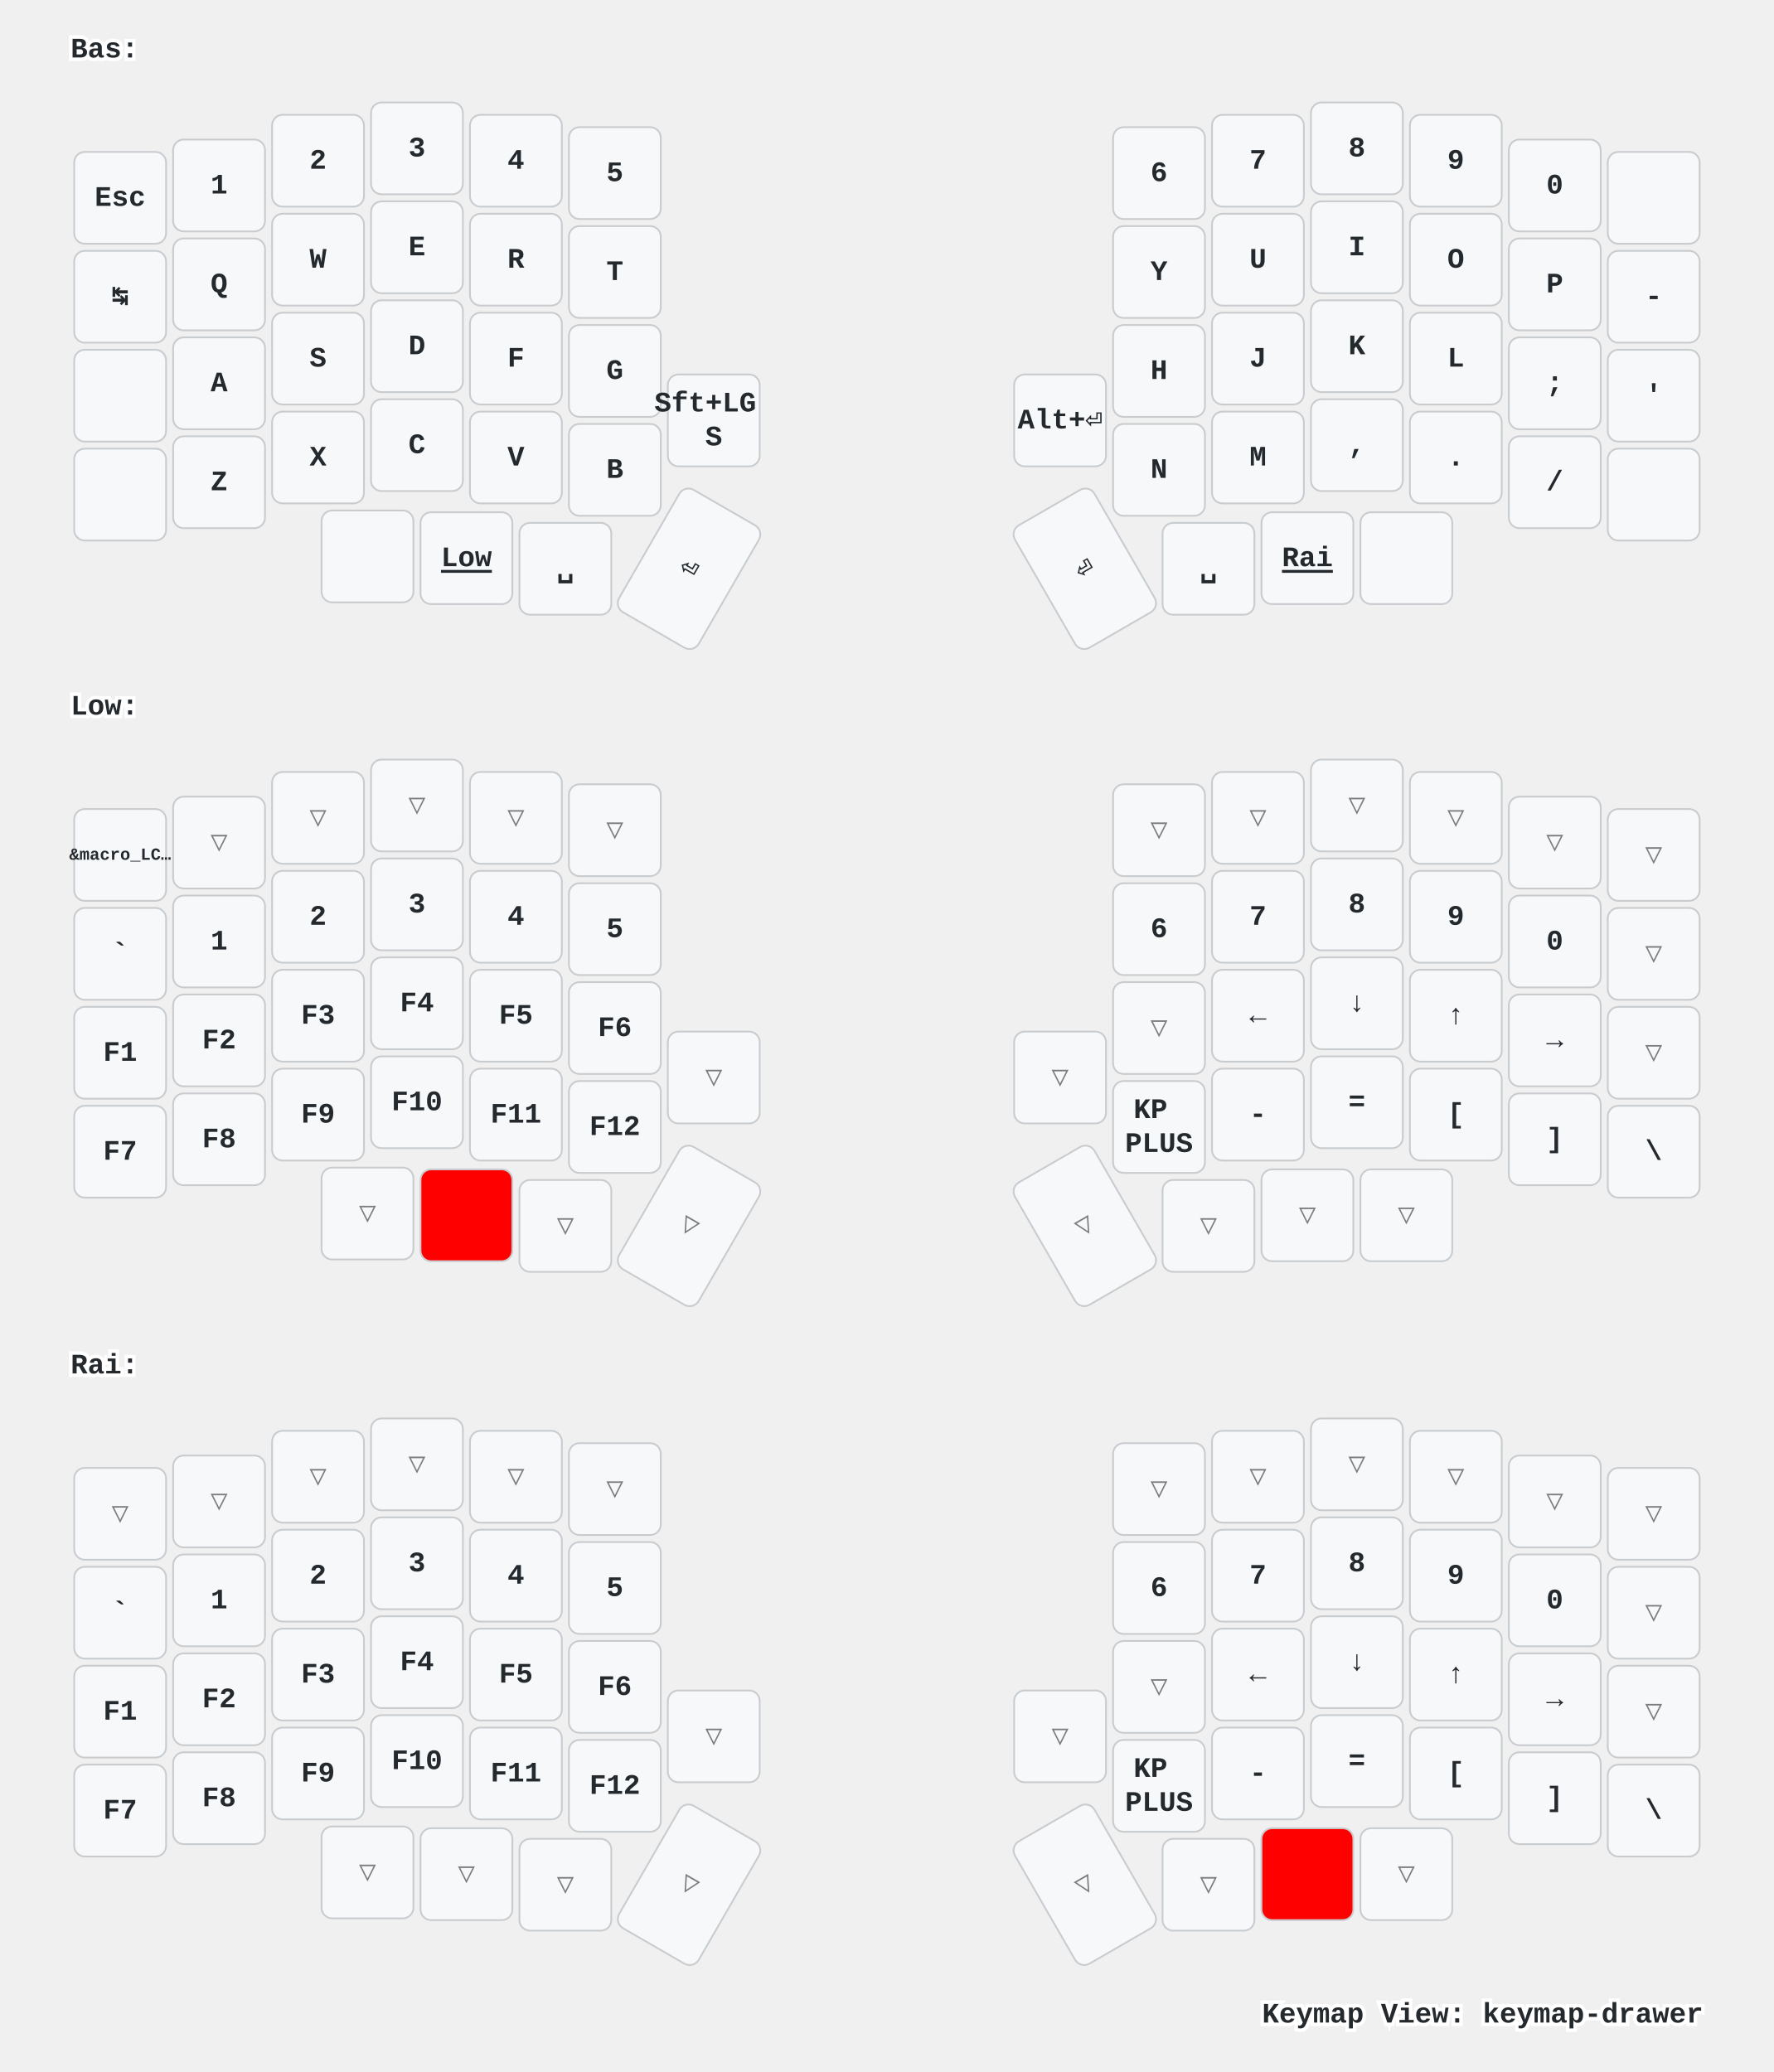
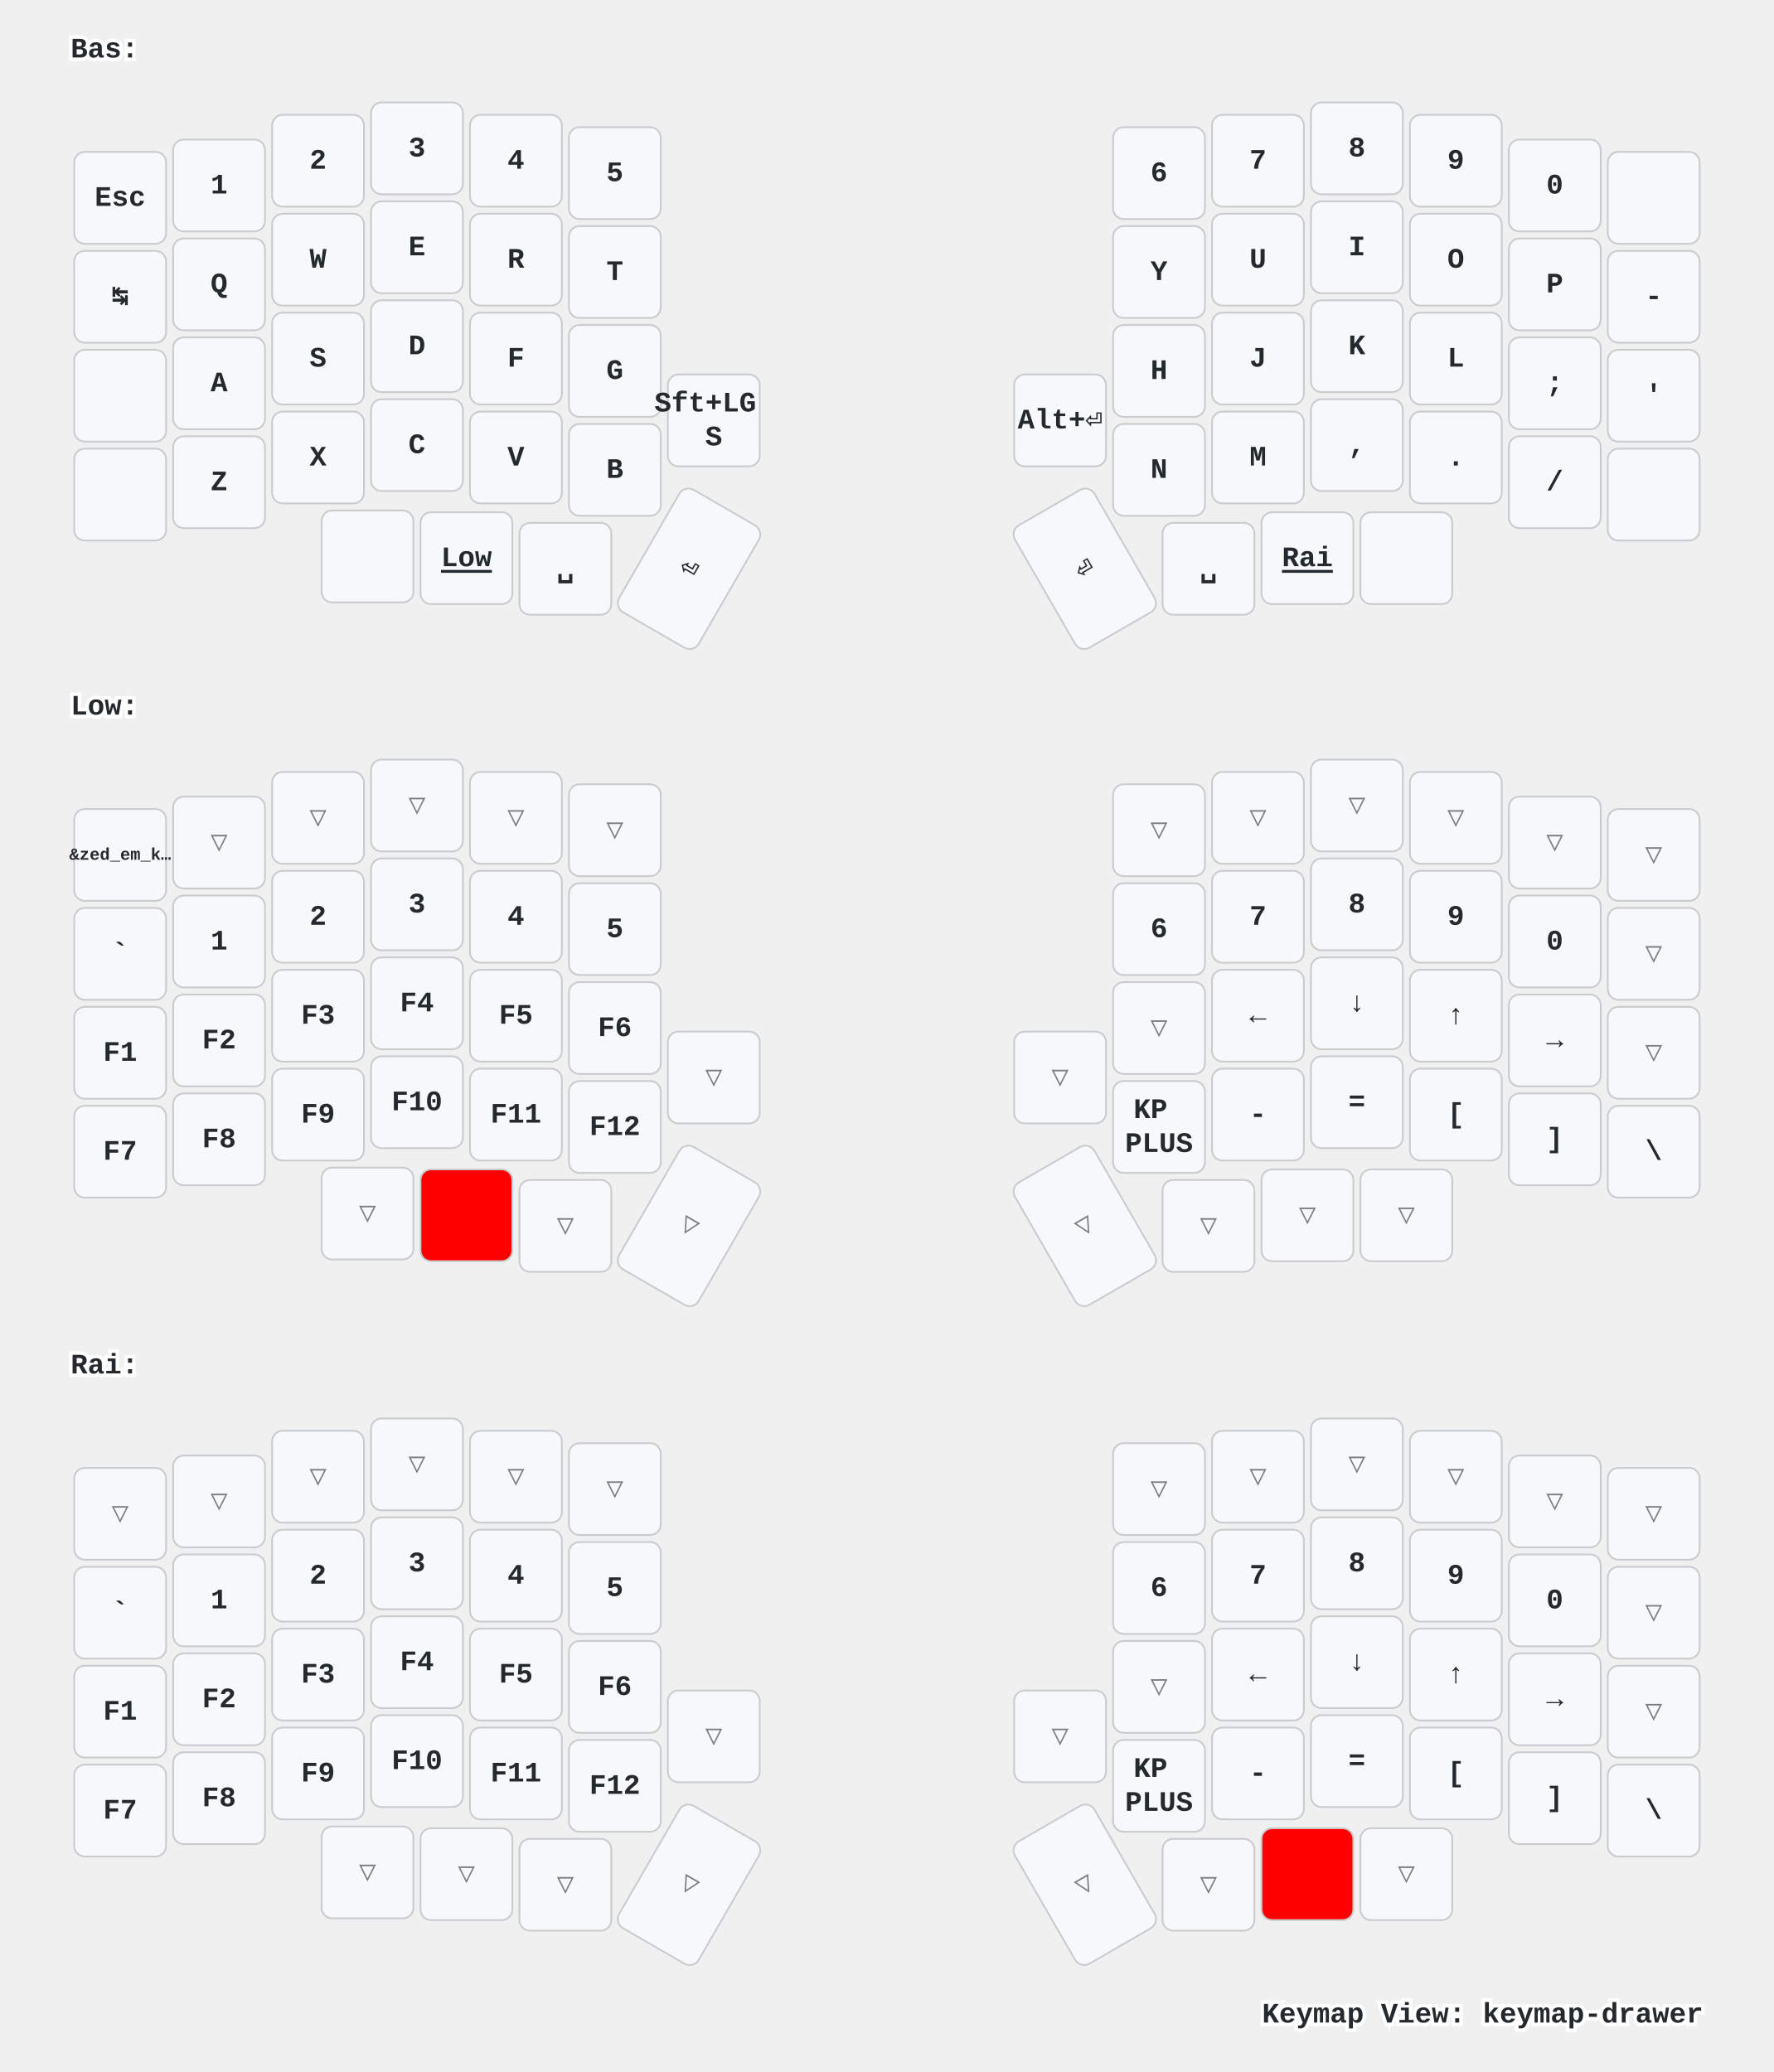
<svg xmlns="http://www.w3.org/2000/svg" xmlns:xlink="http://www.w3.org/1999/xlink" width="1004" height="1173" viewBox="0 0 1004 1173" class="keymap">
  <defs>/* start glyphs */
<svg id="mdi:apple-keyboard-command">
      <svg id="mdi-apple-keyboard-command" viewBox="0 0 24 24">
        <path d="M6,2A4,4 0 0,1 10,6V8H14V6A4,4 0 0,1 18,2A4,4 0 0,1 22,6A4,4 0 0,1 18,10H16V14H18A4,4 0 0,1 22,18A4,4 0 0,1 18,22A4,4 0 0,1 14,18V16H10V18A4,4 0 0,1 6,22A4,4 0 0,1 2,18A4,4 0 0,1 6,14H8V10H6A4,4 0 0,1 2,6A4,4 0 0,1 6,2M16,18A2,2 0 0,0 18,20A2,2 0 0,0 20,18A2,2 0 0,0 18,16H16V18M14,10H10V14H14V10M6,16A2,2 0 0,0 4,18A2,2 0 0,0 6,20A2,2 0 0,0 8,18V16H6M8,6A2,2 0 0,0 6,4A2,2 0 0,0 4,6A2,2 0 0,0 6,8H8V6M18,8A2,2 0 0,0 20,6A2,2 0 0,0 18,4A2,2 0 0,0 16,6V8H18Z" />
      </svg>
    </svg>
    <svg id="mdi:apple-keyboard-control">
      <svg id="mdi-apple-keyboard-control" viewBox="0 0 24 24">
        <path d="M19.78,11.78L18.36,13.19L12,6.83L5.64,13.19L4.22,11.78L12,4L19.78,11.78Z" />
      </svg>
    </svg>
    <svg id="mdi:apple-keyboard-option">
      <svg id="mdi-apple-keyboard-option" viewBox="0 0 24 24">
        <path d="M3,4H9.11L16.15,18H21V20H14.88L7.84,6H3V4M14,4H21V6H14V4Z" />
      </svg>
    </svg>
    <svg id="mdi:apple-keyboard-shift">
      <svg id="mdi-apple-keyboard-shift" viewBox="0 0 24 24">
        <path d="M15,18V12H17.17L12,6.83L6.83,12H9V18H15M12,4L22,14H17V20H7V14H2L12,4Z" />
      </svg>
    </svg>
    <svg id="mdi:backspace-outline">
      <svg id="mdi-backspace-outline" viewBox="0 0 24 24">
        <path d="M19,15.59L17.59,17L14,13.41L10.41,17L9,15.59L12.59,12L9,8.41L10.41,7L14,10.59L17.59,7L19,8.41L15.41,12L19,15.59M22,3A2,2 0 0,1 24,5V19A2,2 0 0,1 22,21H7C6.31,21 5.77,20.64 5.41,20.11L0,12L5.41,3.88C5.77,3.35 6.31,3 7,3H22M22,5H7L2.28,12L7,19H22V5Z" />
      </svg>
    </svg>
  </defs>/* end glyphs */
<style>/* inherit to force styles through use tags */
svg path {
    fill: inherit;
}

/* font and background color specifications */
svg.keymap {
    font-family: SFMono-Regular,Consolas,Liberation Mono,Menlo,monospace;
    font-size: 14px;
    font-kerning: normal;
    text-rendering: optimizeLegibility;
    fill: #24292e;
}

/* default key styling */
rect.key {
    fill: #f6f8fa;
}

rect.key, rect.combo {
    stroke: #c9cccf;
    stroke-width: 1;
}

/* default key side styling, only used is draw_key_sides is set */
rect.side {
    filter: brightness(90%);
}

/* color accent for combo boxes */
rect.combo, rect.combo-separate {
    fill: #cdf;
}

/* color accent for held keys */
rect.held, rect.combo.held {
    fill: #fdd;
}

/* color accent for ghost (optional) keys */
rect.ghost, rect.combo.ghost {
    stroke-dasharray: 4, 4;
    stroke-width: 2;
}

text {
    text-anchor: middle;
    dominant-baseline: middle;
}

/* styling for layer labels */
text.label {
    font-weight: bold;
    text-anchor: start;
    stroke: white;
    stroke-width: 4;
    paint-order: stroke;
}

/* styling for optional footer */
text.footer {
    text-anchor: end;
    dominant-baseline: auto;
    stroke: white;
    stroke-width: 4;
    paint-order: stroke;
}

/* styling for combo tap, and key non-tap label text */
text.combo, text.hold, text.shifted, text.left, text.right {
    font-size: 11px;
}

text.hold {
    text-anchor: middle;
    dominant-baseline: auto;
}

text.shifted {
    text-anchor: middle;
    dominant-baseline: hanging;
}

text.left {
    text-anchor: start;
}

text.right {
    text-anchor: end;
}

text.layer-activator {
    text-decoration: underline;
}

/* styling for hold/shifted label text in combo box */
text.combo.hold, text.combo.shifted, text.combo.left, text.combo.right {
    font-size: 8px;
}

/* lighter symbol for transparent keys */
text.trans {
    fill: #7b7e81;
}

/* styling for combo dendrons */
path.combo {
    stroke-width: 1;
    stroke: gray;
    fill: none;
}

/* Start Tabler Icons Cleanup */
/* cannot use height/width with glyphs */
.icon-tabler &gt; path {
    fill: inherit;
    stroke: inherit;
    stroke-width: 2;
}
/* hide tabler's default box */
.icon-tabler &gt; path[stroke="none"][fill="none"] {
    visibility: hidden;
}
/* End Tabler Icons Cleanup */

/* For default sytles, see https://github.com/caksoylar/keymap-drawer/blob/main/keymap_drawer/config.py#L85 */

svg.keymap {
  font-family: Ubuntu Mono, Inconsolata, Consolas, Liberation Mono, Menlo, monospace;
  font-size: 16px;
  font-weight: bold;
  text-rendering: optimizeLegibility;
}

/* Color accent for held keys
red = #f00
green = #0f0
blue = #00f
yellow = #ff0
cyan = #0ff
magenta = #f0f
white = #fff
black = #000
grey = #888
light grey = #ccc
#ffc
*/
rect.held, rect.combo.held {
    fill: #f00;
}

/* Technique borrowed and extended from https://github.com/englmaxi/zmk-config/blob/master/keymap-drawer/config.yaml */
.sym_sub_text.tap {
  translate: -5px 2px;
  font-size: 20px;
}
.sym_sub_text.shifted {
  translate: 10px 13px;
  font-size: 10px;
  opacity: 1.0;
}
.combo.sym_sub_text.tap {
  translate: -1px 1px;
}
.combo.sym_sub_text.shifted {
  translate: 7px 5px;
  font-size: 10px;
  opacity: 1.0;
}

/* Toggle */
.toggle.shifted {
  translate: -10px 12px;
}

.toggle.hold {
  translate: 13px -23px;
}

/* Variant for tap-dances */
.tap_dance.tap {
  translate: -7px 0px;
  font-size: 12px;
}
.tap_dance.shifted {
  translate: 7px 17px;
  font-size: 12px;
  opacity: 1.0;
}

/* Variant for symbol next to symbol */
.sym_by_sym.tap {
  translate: -6px 0px;
}
.sym_by_sym.shifted {
  translate: 10px 12px;
  opacity: 1.0;
}

.combo.sym_by_sym.tap {
  translate: -35px 0px;
}
.combo.sym_by_sym.shifted {
  translate: 35px 20px;
  opacity: 1.0;
}

.combo.sym_by_sym.hold {
  visibility: hidden;
}

/* hide hold box for combo sym_by_sym */
.combo.sym_by_sym.hold &gt; path[stroke="none"][fill="none"] {
  visibility: hidden;
}
</style>
  <g transform="translate(40, 0)" class="layer-Bas">
    <text x="0" y="28" class="label" id="Bas">Bas:</text>
    <g transform="translate(0, 56)">
      <g transform="translate(28, 56)" class="key keypos-0">
        <rect rx="6" ry="6" x="-26" y="-26" width="52" height="52" class="key" />
        <text x="0" y="0" class="key tap">Esc</text>
      </g>
      <g transform="translate(84, 49)" class="key keypos-1">
        <rect rx="6" ry="6" x="-26" y="-26" width="52" height="52" class="key" />
        <text x="0" y="0" class="key tap">1</text>
      </g>
      <g transform="translate(140, 35)" class="key keypos-2">
        <rect rx="6" ry="6" x="-26" y="-26" width="52" height="52" class="key" />
        <text x="0" y="0" class="key tap">2</text>
      </g>
      <g transform="translate(196, 28)" class="key keypos-3">
        <rect rx="6" ry="6" x="-26" y="-26" width="52" height="52" class="key" />
        <text x="0" y="0" class="key tap">3</text>
      </g>
      <g transform="translate(252, 35)" class="key keypos-4">
        <rect rx="6" ry="6" x="-26" y="-26" width="52" height="52" class="key" />
        <text x="0" y="0" class="key tap">4</text>
      </g>
      <g transform="translate(308, 42)" class="key keypos-5">
        <rect rx="6" ry="6" x="-26" y="-26" width="52" height="52" class="key" />
        <text x="0" y="0" class="key tap">5</text>
      </g>
      <g transform="translate(616, 42)" class="key keypos-6">
        <rect rx="6" ry="6" x="-26" y="-26" width="52" height="52" class="key" />
        <text x="0" y="0" class="key tap">6</text>
      </g>
      <g transform="translate(672, 35)" class="key keypos-7">
        <rect rx="6" ry="6" x="-26" y="-26" width="52" height="52" class="key" />
        <text x="0" y="0" class="key tap">7</text>
      </g>
      <g transform="translate(728, 28)" class="key keypos-8">
        <rect rx="6" ry="6" x="-26" y="-26" width="52" height="52" class="key" />
        <text x="0" y="0" class="key tap">8</text>
      </g>
      <g transform="translate(784, 35)" class="key keypos-9">
        <rect rx="6" ry="6" x="-26" y="-26" width="52" height="52" class="key" />
        <text x="0" y="0" class="key tap">9</text>
      </g>
      <g transform="translate(840, 49)" class="key keypos-10">
        <rect rx="6" ry="6" x="-26" y="-26" width="52" height="52" class="key" />
        <text x="0" y="0" class="key tap">0</text>
      </g>
      <g transform="translate(896, 56)" class="key keypos-11">
        <rect rx="6" ry="6" x="-26" y="-26" width="52" height="52" class="key" />
        <use href="#mdi:backspace-outline" xlink:href="#mdi:backspace-outline" x="-9" y="-9" height="18" width="18.0" class="key tap glyph mdi:backspace-outline" />
      </g>
      <g transform="translate(28, 112)" class="key keypos-12">
        <rect rx="6" ry="6" x="-26" y="-26" width="52" height="52" class="key" />
        <text x="0" y="0" class="key tap">↹</text>
      </g>
      <g transform="translate(84, 105)" class="key keypos-13">
        <rect rx="6" ry="6" x="-26" y="-26" width="52" height="52" class="key" />
        <text x="0" y="0" class="key tap">Q</text>
      </g>
      <g transform="translate(140, 91)" class="key keypos-14">
        <rect rx="6" ry="6" x="-26" y="-26" width="52" height="52" class="key" />
        <text x="0" y="0" class="key tap">W</text>
      </g>
      <g transform="translate(196, 84)" class="key keypos-15">
        <rect rx="6" ry="6" x="-26" y="-26" width="52" height="52" class="key" />
        <text x="0" y="0" class="key tap">E</text>
      </g>
      <g transform="translate(252, 91)" class="key keypos-16">
        <rect rx="6" ry="6" x="-26" y="-26" width="52" height="52" class="key" />
        <text x="0" y="0" class="key tap">R</text>
      </g>
      <g transform="translate(308, 98)" class="key keypos-17">
        <rect rx="6" ry="6" x="-26" y="-26" width="52" height="52" class="key" />
        <text x="0" y="0" class="key tap">T</text>
      </g>
      <g transform="translate(616, 98)" class="key keypos-18">
        <rect rx="6" ry="6" x="-26" y="-26" width="52" height="52" class="key" />
        <text x="0" y="0" class="key tap">Y</text>
      </g>
      <g transform="translate(672, 91)" class="key keypos-19">
        <rect rx="6" ry="6" x="-26" y="-26" width="52" height="52" class="key" />
        <text x="0" y="0" class="key tap">U</text>
      </g>
      <g transform="translate(728, 84)" class="key keypos-20">
        <rect rx="6" ry="6" x="-26" y="-26" width="52" height="52" class="key" />
        <text x="0" y="0" class="key tap">I</text>
      </g>
      <g transform="translate(784, 91)" class="key keypos-21">
        <rect rx="6" ry="6" x="-26" y="-26" width="52" height="52" class="key" />
        <text x="0" y="0" class="key tap">O</text>
      </g>
      <g transform="translate(840, 105)" class="key keypos-22">
        <rect rx="6" ry="6" x="-26" y="-26" width="52" height="52" class="key" />
        <text x="0" y="0" class="key tap">P</text>
      </g>
      <g transform="translate(896, 112)" class="key keypos-23">
        <rect rx="6" ry="6" x="-26" y="-26" width="52" height="52" class="key" />
        <text x="0" y="0" class="key tap">-</text>
      </g>
      <g transform="translate(28, 168)" class="key keypos-24">
        <rect rx="6" ry="6" x="-26" y="-26" width="52" height="52" class="key" />
        <use href="#mdi:apple-keyboard-shift" xlink:href="#mdi:apple-keyboard-shift" x="-9" y="-9" height="18" width="18.0" class="key tap glyph mdi:apple-keyboard-shift" />
      </g>
      <g transform="translate(84, 161)" class="key keypos-25">
        <rect rx="6" ry="6" x="-26" y="-26" width="52" height="52" class="key" />
        <text x="0" y="0" class="key tap">A</text>
      </g>
      <g transform="translate(140, 147)" class="key keypos-26">
        <rect rx="6" ry="6" x="-26" y="-26" width="52" height="52" class="key" />
        <text x="0" y="0" class="key tap">S</text>
      </g>
      <g transform="translate(196, 140)" class="key keypos-27">
        <rect rx="6" ry="6" x="-26" y="-26" width="52" height="52" class="key" />
        <text x="0" y="0" class="key tap">D</text>
      </g>
      <g transform="translate(252, 147)" class="key keypos-28">
        <rect rx="6" ry="6" x="-26" y="-26" width="52" height="52" class="key" />
        <text x="0" y="0" class="key tap">F</text>
      </g>
      <g transform="translate(308, 154)" class="key keypos-29">
        <rect rx="6" ry="6" x="-26" y="-26" width="52" height="52" class="key" />
        <text x="0" y="0" class="key tap">G</text>
      </g>
      <g transform="translate(616, 154)" class="key keypos-30">
        <rect rx="6" ry="6" x="-26" y="-26" width="52" height="52" class="key" />
        <text x="0" y="0" class="key tap">H</text>
      </g>
      <g transform="translate(672, 147)" class="key keypos-31">
        <rect rx="6" ry="6" x="-26" y="-26" width="52" height="52" class="key" />
        <text x="0" y="0" class="key tap">J</text>
      </g>
      <g transform="translate(728, 140)" class="key keypos-32">
        <rect rx="6" ry="6" x="-26" y="-26" width="52" height="52" class="key" />
        <text x="0" y="0" class="key tap">K</text>
      </g>
      <g transform="translate(784, 147)" class="key keypos-33">
        <rect rx="6" ry="6" x="-26" y="-26" width="52" height="52" class="key" />
        <text x="0" y="0" class="key tap">L</text>
      </g>
      <g transform="translate(840, 161)" class="key keypos-34">
        <rect rx="6" ry="6" x="-26" y="-26" width="52" height="52" class="key" />
        <text x="0" y="0" class="key tap">;</text>
      </g>
      <g transform="translate(896, 168)" class="key keypos-35">
        <rect rx="6" ry="6" x="-26" y="-26" width="52" height="52" class="key" />
        <text x="0" y="0" class="key tap">'</text>
      </g>
      <g transform="translate(28, 224)" class="key keypos-36">
        <rect rx="6" ry="6" x="-26" y="-26" width="52" height="52" class="key" />
        <use href="#mdi:apple-keyboard-control" xlink:href="#mdi:apple-keyboard-control" x="-9" y="-9" height="18" width="18.0" class="key tap glyph mdi:apple-keyboard-control" />
      </g>
      <g transform="translate(84, 217)" class="key keypos-37">
        <rect rx="6" ry="6" x="-26" y="-26" width="52" height="52" class="key" />
        <text x="0" y="0" class="key tap">Z</text>
      </g>
      <g transform="translate(140, 203)" class="key keypos-38">
        <rect rx="6" ry="6" x="-26" y="-26" width="52" height="52" class="key" />
        <text x="0" y="0" class="key tap">X</text>
      </g>
      <g transform="translate(196, 196)" class="key keypos-39">
        <rect rx="6" ry="6" x="-26" y="-26" width="52" height="52" class="key" />
        <text x="0" y="0" class="key tap">C</text>
      </g>
      <g transform="translate(252, 203)" class="key keypos-40">
        <rect rx="6" ry="6" x="-26" y="-26" width="52" height="52" class="key" />
        <text x="0" y="0" class="key tap">V</text>
      </g>
      <g transform="translate(308, 210)" class="key keypos-41">
        <rect rx="6" ry="6" x="-26" y="-26" width="52" height="52" class="key" />
        <text x="0" y="0" class="key tap">B</text>
      </g>
      <g transform="translate(364, 182)" class="key keypos-42">
        <rect rx="6" ry="6" x="-26" y="-26" width="52" height="52" class="key" />
        <text x="0" y="0" class="key tap">
          <tspan x="0" dy="-0.6em">Sft+LG</tspan>
          <tspan x="0" dy="1.2em">S</tspan>
        </text>
      </g>
      <g transform="translate(560, 182)" class="key keypos-43">
        <rect rx="6" ry="6" x="-26" y="-26" width="52" height="52" class="key" />
        <text x="0" y="0" class="key tap">Alt+⏎</text>
      </g>
      <g transform="translate(616, 210)" class="key keypos-44">
        <rect rx="6" ry="6" x="-26" y="-26" width="52" height="52" class="key" />
        <text x="0" y="0" class="key tap">N</text>
      </g>
      <g transform="translate(672, 203)" class="key keypos-45">
        <rect rx="6" ry="6" x="-26" y="-26" width="52" height="52" class="key" />
        <text x="0" y="0" class="key tap">M</text>
      </g>
      <g transform="translate(728, 196)" class="key keypos-46">
        <rect rx="6" ry="6" x="-26" y="-26" width="52" height="52" class="key" />
        <text x="0" y="0" class="key tap">,</text>
      </g>
      <g transform="translate(784, 203)" class="key keypos-47">
        <rect rx="6" ry="6" x="-26" y="-26" width="52" height="52" class="key" />
        <text x="0" y="0" class="key tap">.</text>
      </g>
      <g transform="translate(840, 217)" class="key keypos-48">
        <rect rx="6" ry="6" x="-26" y="-26" width="52" height="52" class="key" />
        <text x="0" y="0" class="key tap">/</text>
      </g>
      <g transform="translate(896, 224)" class="key keypos-49">
        <rect rx="6" ry="6" x="-26" y="-26" width="52" height="52" class="key" />
        <use href="#mdi:apple-keyboard-shift" xlink:href="#mdi:apple-keyboard-shift" x="-9" y="-9" height="18" width="18.0" class="key tap glyph mdi:apple-keyboard-shift" />
      </g>
      <g transform="translate(168, 259)" class="key keypos-50">
        <rect rx="6" ry="6" x="-26" y="-26" width="52" height="52" class="key" />
        <use href="#mdi:apple-keyboard-command" xlink:href="#mdi:apple-keyboard-command" x="-9" y="-9" height="18" width="18.0" class="key tap glyph mdi:apple-keyboard-command" />
      </g>
      <g transform="translate(224, 260)" class="key keypos-51">
        <rect rx="6" ry="6" x="-26" y="-26" width="52" height="52" class="key" />
        <a href="#Low">
          <text x="0" y="0" class="key tap layer-activator">Low</text>
        </a>
      </g>
      <g transform="translate(280, 266)" class="key keypos-52">
        <rect rx="6" ry="6" x="-26" y="-26" width="52" height="52" class="key" />
        <text x="0" y="0" class="key tap">␣</text>
      </g>
      <g transform="translate(350, 266) rotate(30.0)" class="key keypos-53">
        <rect rx="6" ry="6" x="-26" y="-40" width="52" height="80" class="key" />
        <text x="0" y="0" class="key tap">⏎</text>
      </g>
      <g transform="translate(574, 266) rotate(-30.0)" class="key keypos-54">
        <rect rx="6" ry="6" x="-26" y="-40" width="52" height="80" class="key" />
        <text x="0" y="0" class="key tap">⏎</text>
      </g>
      <g transform="translate(644, 266)" class="key keypos-55">
        <rect rx="6" ry="6" x="-26" y="-26" width="52" height="52" class="key" />
        <text x="0" y="0" class="key tap">␣</text>
      </g>
      <g transform="translate(700, 260)" class="key keypos-56">
        <rect rx="6" ry="6" x="-26" y="-26" width="52" height="52" class="key" />
        <a href="#Rai">
          <text x="0" y="0" class="key tap layer-activator">Rai</text>
        </a>
      </g>
      <g transform="translate(756, 260)" class="key keypos-57">
        <rect rx="6" ry="6" x="-26" y="-26" width="52" height="52" class="key" />
        <use href="#mdi:apple-keyboard-option" xlink:href="#mdi:apple-keyboard-option" x="-9" y="-9" height="18" width="18.0" class="key tap glyph mdi:apple-keyboard-option" />
      </g>
    </g>
  </g>
  <g transform="translate(40, 372)" class="layer-Low">
    <text x="0" y="28" class="label" id="Low">Low:</text>
    <g transform="translate(0, 56)">
      <g transform="translate(28, 56)" class="key keypos-0">
        <rect rx="6" ry="6" x="-26" y="-26" width="52" height="52" class="key" />
        <text x="0" y="0" class="key tap">
-           <tspan style="font-size: 60%">&amp;macro_LC…</tspan>
+           <tspan style="font-size: 60%">&amp;zed_em_k…</tspan>
        </text>
      </g>
      <g transform="translate(84, 49)" class="key trans keypos-1">
        <rect rx="6" ry="6" x="-26" y="-26" width="52" height="52" class="key trans" />
        <text x="0" y="0" class="key trans tap">▽</text>
      </g>
      <g transform="translate(140, 35)" class="key trans keypos-2">
        <rect rx="6" ry="6" x="-26" y="-26" width="52" height="52" class="key trans" />
        <text x="0" y="0" class="key trans tap">▽</text>
      </g>
      <g transform="translate(196, 28)" class="key trans keypos-3">
        <rect rx="6" ry="6" x="-26" y="-26" width="52" height="52" class="key trans" />
        <text x="0" y="0" class="key trans tap">▽</text>
      </g>
      <g transform="translate(252, 35)" class="key trans keypos-4">
        <rect rx="6" ry="6" x="-26" y="-26" width="52" height="52" class="key trans" />
        <text x="0" y="0" class="key trans tap">▽</text>
      </g>
      <g transform="translate(308, 42)" class="key trans keypos-5">
        <rect rx="6" ry="6" x="-26" y="-26" width="52" height="52" class="key trans" />
        <text x="0" y="0" class="key trans tap">▽</text>
      </g>
      <g transform="translate(616, 42)" class="key trans keypos-6">
        <rect rx="6" ry="6" x="-26" y="-26" width="52" height="52" class="key trans" />
        <text x="0" y="0" class="key trans tap">▽</text>
      </g>
      <g transform="translate(672, 35)" class="key trans keypos-7">
        <rect rx="6" ry="6" x="-26" y="-26" width="52" height="52" class="key trans" />
        <text x="0" y="0" class="key trans tap">▽</text>
      </g>
      <g transform="translate(728, 28)" class="key trans keypos-8">
        <rect rx="6" ry="6" x="-26" y="-26" width="52" height="52" class="key trans" />
        <text x="0" y="0" class="key trans tap">▽</text>
      </g>
      <g transform="translate(784, 35)" class="key trans keypos-9">
        <rect rx="6" ry="6" x="-26" y="-26" width="52" height="52" class="key trans" />
        <text x="0" y="0" class="key trans tap">▽</text>
      </g>
      <g transform="translate(840, 49)" class="key trans keypos-10">
        <rect rx="6" ry="6" x="-26" y="-26" width="52" height="52" class="key trans" />
        <text x="0" y="0" class="key trans tap">▽</text>
      </g>
      <g transform="translate(896, 56)" class="key trans keypos-11">
        <rect rx="6" ry="6" x="-26" y="-26" width="52" height="52" class="key trans" />
        <text x="0" y="0" class="key trans tap">▽</text>
      </g>
      <g transform="translate(28, 112)" class="key keypos-12">
        <rect rx="6" ry="6" x="-26" y="-26" width="52" height="52" class="key" />
        <text x="0" y="0" class="key tap">`</text>
      </g>
      <g transform="translate(84, 105)" class="key keypos-13">
        <rect rx="6" ry="6" x="-26" y="-26" width="52" height="52" class="key" />
        <text x="0" y="0" class="key tap">1</text>
      </g>
      <g transform="translate(140, 91)" class="key keypos-14">
        <rect rx="6" ry="6" x="-26" y="-26" width="52" height="52" class="key" />
        <text x="0" y="0" class="key tap">2</text>
      </g>
      <g transform="translate(196, 84)" class="key keypos-15">
        <rect rx="6" ry="6" x="-26" y="-26" width="52" height="52" class="key" />
        <text x="0" y="0" class="key tap">3</text>
      </g>
      <g transform="translate(252, 91)" class="key keypos-16">
        <rect rx="6" ry="6" x="-26" y="-26" width="52" height="52" class="key" />
        <text x="0" y="0" class="key tap">4</text>
      </g>
      <g transform="translate(308, 98)" class="key keypos-17">
        <rect rx="6" ry="6" x="-26" y="-26" width="52" height="52" class="key" />
        <text x="0" y="0" class="key tap">5</text>
      </g>
      <g transform="translate(616, 98)" class="key keypos-18">
        <rect rx="6" ry="6" x="-26" y="-26" width="52" height="52" class="key" />
        <text x="0" y="0" class="key tap">6</text>
      </g>
      <g transform="translate(672, 91)" class="key keypos-19">
        <rect rx="6" ry="6" x="-26" y="-26" width="52" height="52" class="key" />
        <text x="0" y="0" class="key tap">7</text>
      </g>
      <g transform="translate(728, 84)" class="key keypos-20">
        <rect rx="6" ry="6" x="-26" y="-26" width="52" height="52" class="key" />
        <text x="0" y="0" class="key tap">8</text>
      </g>
      <g transform="translate(784, 91)" class="key keypos-21">
        <rect rx="6" ry="6" x="-26" y="-26" width="52" height="52" class="key" />
        <text x="0" y="0" class="key tap">9</text>
      </g>
      <g transform="translate(840, 105)" class="key keypos-22">
        <rect rx="6" ry="6" x="-26" y="-26" width="52" height="52" class="key" />
        <text x="0" y="0" class="key tap">0</text>
      </g>
      <g transform="translate(896, 112)" class="key trans keypos-23">
        <rect rx="6" ry="6" x="-26" y="-26" width="52" height="52" class="key trans" />
        <text x="0" y="0" class="key trans tap">▽</text>
      </g>
      <g transform="translate(28, 168)" class="key keypos-24">
        <rect rx="6" ry="6" x="-26" y="-26" width="52" height="52" class="key" />
        <text x="0" y="0" class="key tap">F1</text>
      </g>
      <g transform="translate(84, 161)" class="key keypos-25">
        <rect rx="6" ry="6" x="-26" y="-26" width="52" height="52" class="key" />
        <text x="0" y="0" class="key tap">F2</text>
      </g>
      <g transform="translate(140, 147)" class="key keypos-26">
        <rect rx="6" ry="6" x="-26" y="-26" width="52" height="52" class="key" />
        <text x="0" y="0" class="key tap">F3</text>
      </g>
      <g transform="translate(196, 140)" class="key keypos-27">
        <rect rx="6" ry="6" x="-26" y="-26" width="52" height="52" class="key" />
        <text x="0" y="0" class="key tap">F4</text>
      </g>
      <g transform="translate(252, 147)" class="key keypos-28">
        <rect rx="6" ry="6" x="-26" y="-26" width="52" height="52" class="key" />
        <text x="0" y="0" class="key tap">F5</text>
      </g>
      <g transform="translate(308, 154)" class="key keypos-29">
        <rect rx="6" ry="6" x="-26" y="-26" width="52" height="52" class="key" />
        <text x="0" y="0" class="key tap">F6</text>
      </g>
      <g transform="translate(616, 154)" class="key trans keypos-30">
        <rect rx="6" ry="6" x="-26" y="-26" width="52" height="52" class="key trans" />
        <text x="0" y="0" class="key trans tap">▽</text>
      </g>
      <g transform="translate(672, 147)" class="key keypos-31">
        <rect rx="6" ry="6" x="-26" y="-26" width="52" height="52" class="key" />
        <text x="0" y="0" class="key tap">←</text>
      </g>
      <g transform="translate(728, 140)" class="key keypos-32">
        <rect rx="6" ry="6" x="-26" y="-26" width="52" height="52" class="key" />
        <text x="0" y="0" class="key tap">↓</text>
      </g>
      <g transform="translate(784, 147)" class="key keypos-33">
        <rect rx="6" ry="6" x="-26" y="-26" width="52" height="52" class="key" />
        <text x="0" y="0" class="key tap">↑</text>
      </g>
      <g transform="translate(840, 161)" class="key keypos-34">
        <rect rx="6" ry="6" x="-26" y="-26" width="52" height="52" class="key" />
        <text x="0" y="0" class="key tap">→</text>
      </g>
      <g transform="translate(896, 168)" class="key trans keypos-35">
        <rect rx="6" ry="6" x="-26" y="-26" width="52" height="52" class="key trans" />
        <text x="0" y="0" class="key trans tap">▽</text>
      </g>
      <g transform="translate(28, 224)" class="key keypos-36">
        <rect rx="6" ry="6" x="-26" y="-26" width="52" height="52" class="key" />
        <text x="0" y="0" class="key tap">F7</text>
      </g>
      <g transform="translate(84, 217)" class="key keypos-37">
        <rect rx="6" ry="6" x="-26" y="-26" width="52" height="52" class="key" />
        <text x="0" y="0" class="key tap">F8</text>
      </g>
      <g transform="translate(140, 203)" class="key keypos-38">
        <rect rx="6" ry="6" x="-26" y="-26" width="52" height="52" class="key" />
        <text x="0" y="0" class="key tap">F9</text>
      </g>
      <g transform="translate(196, 196)" class="key keypos-39">
        <rect rx="6" ry="6" x="-26" y="-26" width="52" height="52" class="key" />
        <text x="0" y="0" class="key tap">F10</text>
      </g>
      <g transform="translate(252, 203)" class="key keypos-40">
        <rect rx="6" ry="6" x="-26" y="-26" width="52" height="52" class="key" />
        <text x="0" y="0" class="key tap">F11</text>
      </g>
      <g transform="translate(308, 210)" class="key keypos-41">
        <rect rx="6" ry="6" x="-26" y="-26" width="52" height="52" class="key" />
        <text x="0" y="0" class="key tap">F12</text>
      </g>
      <g transform="translate(364, 182)" class="key trans keypos-42">
        <rect rx="6" ry="6" x="-26" y="-26" width="52" height="52" class="key trans" />
        <text x="0" y="0" class="key trans tap">▽</text>
      </g>
      <g transform="translate(560, 182)" class="key trans keypos-43">
        <rect rx="6" ry="6" x="-26" y="-26" width="52" height="52" class="key trans" />
        <text x="0" y="0" class="key trans tap">▽</text>
      </g>
      <g transform="translate(616, 210)" class="key keypos-44">
        <rect rx="6" ry="6" x="-26" y="-26" width="52" height="52" class="key" />
        <text x="0" y="0" class="key tap">
          <tspan x="0" dy="-0.6em">KP</tspan>
          <tspan x="0" dy="1.2em">PLUS</tspan>
        </text>
      </g>
      <g transform="translate(672, 203)" class="key keypos-45">
        <rect rx="6" ry="6" x="-26" y="-26" width="52" height="52" class="key" />
        <text x="0" y="0" class="key tap">-</text>
      </g>
      <g transform="translate(728, 196)" class="key keypos-46">
        <rect rx="6" ry="6" x="-26" y="-26" width="52" height="52" class="key" />
        <text x="0" y="0" class="key tap">=</text>
      </g>
      <g transform="translate(784, 203)" class="key keypos-47">
        <rect rx="6" ry="6" x="-26" y="-26" width="52" height="52" class="key" />
        <text x="0" y="0" class="key tap">[</text>
      </g>
      <g transform="translate(840, 217)" class="key keypos-48">
        <rect rx="6" ry="6" x="-26" y="-26" width="52" height="52" class="key" />
        <text x="0" y="0" class="key tap">]</text>
      </g>
      <g transform="translate(896, 224)" class="key keypos-49">
        <rect rx="6" ry="6" x="-26" y="-26" width="52" height="52" class="key" />
        <text x="0" y="0" class="key tap">\</text>
      </g>
      <g transform="translate(168, 259)" class="key trans keypos-50">
        <rect rx="6" ry="6" x="-26" y="-26" width="52" height="52" class="key trans" />
        <text x="0" y="0" class="key trans tap">▽</text>
      </g>
      <g transform="translate(224, 260)" class="key held keypos-51">
        <rect rx="6" ry="6" x="-26" y="-26" width="52" height="52" class="key held" />
      </g>
      <g transform="translate(280, 266)" class="key trans keypos-52">
        <rect rx="6" ry="6" x="-26" y="-26" width="52" height="52" class="key trans" />
        <text x="0" y="0" class="key trans tap">▽</text>
      </g>
      <g transform="translate(350, 266) rotate(30.0)" class="key trans keypos-53">
        <rect rx="6" ry="6" x="-26" y="-40" width="52" height="80" class="key trans" />
        <text x="0" y="0" class="key trans tap">▽</text>
      </g>
      <g transform="translate(574, 266) rotate(-30.0)" class="key trans keypos-54">
        <rect rx="6" ry="6" x="-26" y="-40" width="52" height="80" class="key trans" />
        <text x="0" y="0" class="key trans tap">▽</text>
      </g>
      <g transform="translate(644, 266)" class="key trans keypos-55">
        <rect rx="6" ry="6" x="-26" y="-26" width="52" height="52" class="key trans" />
        <text x="0" y="0" class="key trans tap">▽</text>
      </g>
      <g transform="translate(700, 260)" class="key trans keypos-56">
        <rect rx="6" ry="6" x="-26" y="-26" width="52" height="52" class="key trans" />
        <text x="0" y="0" class="key trans tap">▽</text>
      </g>
      <g transform="translate(756, 260)" class="key trans keypos-57">
        <rect rx="6" ry="6" x="-26" y="-26" width="52" height="52" class="key trans" />
        <text x="0" y="0" class="key trans tap">▽</text>
      </g>
    </g>
  </g>
  <g transform="translate(40, 745)" class="layer-Rai">
    <text x="0" y="28" class="label" id="Rai">Rai:</text>
    <g transform="translate(0, 56)">
      <g transform="translate(28, 56)" class="key trans keypos-0">
        <rect rx="6" ry="6" x="-26" y="-26" width="52" height="52" class="key trans" />
        <text x="0" y="0" class="key trans tap">▽</text>
      </g>
      <g transform="translate(84, 49)" class="key trans keypos-1">
        <rect rx="6" ry="6" x="-26" y="-26" width="52" height="52" class="key trans" />
        <text x="0" y="0" class="key trans tap">▽</text>
      </g>
      <g transform="translate(140, 35)" class="key trans keypos-2">
        <rect rx="6" ry="6" x="-26" y="-26" width="52" height="52" class="key trans" />
        <text x="0" y="0" class="key trans tap">▽</text>
      </g>
      <g transform="translate(196, 28)" class="key trans keypos-3">
        <rect rx="6" ry="6" x="-26" y="-26" width="52" height="52" class="key trans" />
        <text x="0" y="0" class="key trans tap">▽</text>
      </g>
      <g transform="translate(252, 35)" class="key trans keypos-4">
        <rect rx="6" ry="6" x="-26" y="-26" width="52" height="52" class="key trans" />
        <text x="0" y="0" class="key trans tap">▽</text>
      </g>
      <g transform="translate(308, 42)" class="key trans keypos-5">
        <rect rx="6" ry="6" x="-26" y="-26" width="52" height="52" class="key trans" />
        <text x="0" y="0" class="key trans tap">▽</text>
      </g>
      <g transform="translate(616, 42)" class="key trans keypos-6">
        <rect rx="6" ry="6" x="-26" y="-26" width="52" height="52" class="key trans" />
        <text x="0" y="0" class="key trans tap">▽</text>
      </g>
      <g transform="translate(672, 35)" class="key trans keypos-7">
        <rect rx="6" ry="6" x="-26" y="-26" width="52" height="52" class="key trans" />
        <text x="0" y="0" class="key trans tap">▽</text>
      </g>
      <g transform="translate(728, 28)" class="key trans keypos-8">
        <rect rx="6" ry="6" x="-26" y="-26" width="52" height="52" class="key trans" />
        <text x="0" y="0" class="key trans tap">▽</text>
      </g>
      <g transform="translate(784, 35)" class="key trans keypos-9">
        <rect rx="6" ry="6" x="-26" y="-26" width="52" height="52" class="key trans" />
        <text x="0" y="0" class="key trans tap">▽</text>
      </g>
      <g transform="translate(840, 49)" class="key trans keypos-10">
        <rect rx="6" ry="6" x="-26" y="-26" width="52" height="52" class="key trans" />
        <text x="0" y="0" class="key trans tap">▽</text>
      </g>
      <g transform="translate(896, 56)" class="key trans keypos-11">
        <rect rx="6" ry="6" x="-26" y="-26" width="52" height="52" class="key trans" />
        <text x="0" y="0" class="key trans tap">▽</text>
      </g>
      <g transform="translate(28, 112)" class="key keypos-12">
        <rect rx="6" ry="6" x="-26" y="-26" width="52" height="52" class="key" />
        <text x="0" y="0" class="key tap">`</text>
      </g>
      <g transform="translate(84, 105)" class="key keypos-13">
        <rect rx="6" ry="6" x="-26" y="-26" width="52" height="52" class="key" />
        <text x="0" y="0" class="key tap">1</text>
      </g>
      <g transform="translate(140, 91)" class="key keypos-14">
        <rect rx="6" ry="6" x="-26" y="-26" width="52" height="52" class="key" />
        <text x="0" y="0" class="key tap">2</text>
      </g>
      <g transform="translate(196, 84)" class="key keypos-15">
        <rect rx="6" ry="6" x="-26" y="-26" width="52" height="52" class="key" />
        <text x="0" y="0" class="key tap">3</text>
      </g>
      <g transform="translate(252, 91)" class="key keypos-16">
        <rect rx="6" ry="6" x="-26" y="-26" width="52" height="52" class="key" />
        <text x="0" y="0" class="key tap">4</text>
      </g>
      <g transform="translate(308, 98)" class="key keypos-17">
        <rect rx="6" ry="6" x="-26" y="-26" width="52" height="52" class="key" />
        <text x="0" y="0" class="key tap">5</text>
      </g>
      <g transform="translate(616, 98)" class="key keypos-18">
        <rect rx="6" ry="6" x="-26" y="-26" width="52" height="52" class="key" />
        <text x="0" y="0" class="key tap">6</text>
      </g>
      <g transform="translate(672, 91)" class="key keypos-19">
        <rect rx="6" ry="6" x="-26" y="-26" width="52" height="52" class="key" />
        <text x="0" y="0" class="key tap">7</text>
      </g>
      <g transform="translate(728, 84)" class="key keypos-20">
        <rect rx="6" ry="6" x="-26" y="-26" width="52" height="52" class="key" />
        <text x="0" y="0" class="key tap">8</text>
      </g>
      <g transform="translate(784, 91)" class="key keypos-21">
        <rect rx="6" ry="6" x="-26" y="-26" width="52" height="52" class="key" />
        <text x="0" y="0" class="key tap">9</text>
      </g>
      <g transform="translate(840, 105)" class="key keypos-22">
        <rect rx="6" ry="6" x="-26" y="-26" width="52" height="52" class="key" />
        <text x="0" y="0" class="key tap">0</text>
      </g>
      <g transform="translate(896, 112)" class="key trans keypos-23">
        <rect rx="6" ry="6" x="-26" y="-26" width="52" height="52" class="key trans" />
        <text x="0" y="0" class="key trans tap">▽</text>
      </g>
      <g transform="translate(28, 168)" class="key keypos-24">
        <rect rx="6" ry="6" x="-26" y="-26" width="52" height="52" class="key" />
        <text x="0" y="0" class="key tap">F1</text>
      </g>
      <g transform="translate(84, 161)" class="key keypos-25">
        <rect rx="6" ry="6" x="-26" y="-26" width="52" height="52" class="key" />
        <text x="0" y="0" class="key tap">F2</text>
      </g>
      <g transform="translate(140, 147)" class="key keypos-26">
        <rect rx="6" ry="6" x="-26" y="-26" width="52" height="52" class="key" />
        <text x="0" y="0" class="key tap">F3</text>
      </g>
      <g transform="translate(196, 140)" class="key keypos-27">
        <rect rx="6" ry="6" x="-26" y="-26" width="52" height="52" class="key" />
        <text x="0" y="0" class="key tap">F4</text>
      </g>
      <g transform="translate(252, 147)" class="key keypos-28">
        <rect rx="6" ry="6" x="-26" y="-26" width="52" height="52" class="key" />
        <text x="0" y="0" class="key tap">F5</text>
      </g>
      <g transform="translate(308, 154)" class="key keypos-29">
        <rect rx="6" ry="6" x="-26" y="-26" width="52" height="52" class="key" />
        <text x="0" y="0" class="key tap">F6</text>
      </g>
      <g transform="translate(616, 154)" class="key trans keypos-30">
        <rect rx="6" ry="6" x="-26" y="-26" width="52" height="52" class="key trans" />
        <text x="0" y="0" class="key trans tap">▽</text>
      </g>
      <g transform="translate(672, 147)" class="key keypos-31">
        <rect rx="6" ry="6" x="-26" y="-26" width="52" height="52" class="key" />
        <text x="0" y="0" class="key tap">←</text>
      </g>
      <g transform="translate(728, 140)" class="key keypos-32">
        <rect rx="6" ry="6" x="-26" y="-26" width="52" height="52" class="key" />
        <text x="0" y="0" class="key tap">↓</text>
      </g>
      <g transform="translate(784, 147)" class="key keypos-33">
        <rect rx="6" ry="6" x="-26" y="-26" width="52" height="52" class="key" />
        <text x="0" y="0" class="key tap">↑</text>
      </g>
      <g transform="translate(840, 161)" class="key keypos-34">
        <rect rx="6" ry="6" x="-26" y="-26" width="52" height="52" class="key" />
        <text x="0" y="0" class="key tap">→</text>
      </g>
      <g transform="translate(896, 168)" class="key trans keypos-35">
        <rect rx="6" ry="6" x="-26" y="-26" width="52" height="52" class="key trans" />
        <text x="0" y="0" class="key trans tap">▽</text>
      </g>
      <g transform="translate(28, 224)" class="key keypos-36">
        <rect rx="6" ry="6" x="-26" y="-26" width="52" height="52" class="key" />
        <text x="0" y="0" class="key tap">F7</text>
      </g>
      <g transform="translate(84, 217)" class="key keypos-37">
        <rect rx="6" ry="6" x="-26" y="-26" width="52" height="52" class="key" />
        <text x="0" y="0" class="key tap">F8</text>
      </g>
      <g transform="translate(140, 203)" class="key keypos-38">
        <rect rx="6" ry="6" x="-26" y="-26" width="52" height="52" class="key" />
        <text x="0" y="0" class="key tap">F9</text>
      </g>
      <g transform="translate(196, 196)" class="key keypos-39">
        <rect rx="6" ry="6" x="-26" y="-26" width="52" height="52" class="key" />
        <text x="0" y="0" class="key tap">F10</text>
      </g>
      <g transform="translate(252, 203)" class="key keypos-40">
        <rect rx="6" ry="6" x="-26" y="-26" width="52" height="52" class="key" />
        <text x="0" y="0" class="key tap">F11</text>
      </g>
      <g transform="translate(308, 210)" class="key keypos-41">
        <rect rx="6" ry="6" x="-26" y="-26" width="52" height="52" class="key" />
        <text x="0" y="0" class="key tap">F12</text>
      </g>
      <g transform="translate(364, 182)" class="key trans keypos-42">
        <rect rx="6" ry="6" x="-26" y="-26" width="52" height="52" class="key trans" />
        <text x="0" y="0" class="key trans tap">▽</text>
      </g>
      <g transform="translate(560, 182)" class="key trans keypos-43">
        <rect rx="6" ry="6" x="-26" y="-26" width="52" height="52" class="key trans" />
        <text x="0" y="0" class="key trans tap">▽</text>
      </g>
      <g transform="translate(616, 210)" class="key keypos-44">
        <rect rx="6" ry="6" x="-26" y="-26" width="52" height="52" class="key" />
        <text x="0" y="0" class="key tap">
          <tspan x="0" dy="-0.6em">KP</tspan>
          <tspan x="0" dy="1.2em">PLUS</tspan>
        </text>
      </g>
      <g transform="translate(672, 203)" class="key keypos-45">
        <rect rx="6" ry="6" x="-26" y="-26" width="52" height="52" class="key" />
        <text x="0" y="0" class="key tap">-</text>
      </g>
      <g transform="translate(728, 196)" class="key keypos-46">
        <rect rx="6" ry="6" x="-26" y="-26" width="52" height="52" class="key" />
        <text x="0" y="0" class="key tap">=</text>
      </g>
      <g transform="translate(784, 203)" class="key keypos-47">
        <rect rx="6" ry="6" x="-26" y="-26" width="52" height="52" class="key" />
        <text x="0" y="0" class="key tap">[</text>
      </g>
      <g transform="translate(840, 217)" class="key keypos-48">
        <rect rx="6" ry="6" x="-26" y="-26" width="52" height="52" class="key" />
        <text x="0" y="0" class="key tap">]</text>
      </g>
      <g transform="translate(896, 224)" class="key keypos-49">
        <rect rx="6" ry="6" x="-26" y="-26" width="52" height="52" class="key" />
        <text x="0" y="0" class="key tap">\</text>
      </g>
      <g transform="translate(168, 259)" class="key trans keypos-50">
        <rect rx="6" ry="6" x="-26" y="-26" width="52" height="52" class="key trans" />
        <text x="0" y="0" class="key trans tap">▽</text>
      </g>
      <g transform="translate(224, 260)" class="key trans keypos-51">
        <rect rx="6" ry="6" x="-26" y="-26" width="52" height="52" class="key trans" />
        <text x="0" y="0" class="key trans tap">▽</text>
      </g>
      <g transform="translate(280, 266)" class="key trans keypos-52">
        <rect rx="6" ry="6" x="-26" y="-26" width="52" height="52" class="key trans" />
        <text x="0" y="0" class="key trans tap">▽</text>
      </g>
      <g transform="translate(350, 266) rotate(30.0)" class="key trans keypos-53">
        <rect rx="6" ry="6" x="-26" y="-40" width="52" height="80" class="key trans" />
        <text x="0" y="0" class="key trans tap">▽</text>
      </g>
      <g transform="translate(574, 266) rotate(-30.0)" class="key trans keypos-54">
        <rect rx="6" ry="6" x="-26" y="-40" width="52" height="80" class="key trans" />
        <text x="0" y="0" class="key trans tap">▽</text>
      </g>
      <g transform="translate(644, 266)" class="key trans keypos-55">
        <rect rx="6" ry="6" x="-26" y="-26" width="52" height="52" class="key trans" />
        <text x="0" y="0" class="key trans tap">▽</text>
      </g>
      <g transform="translate(700, 260)" class="key held keypos-56">
        <rect rx="6" ry="6" x="-26" y="-26" width="52" height="52" class="key held" />
      </g>
      <g transform="translate(756, 260)" class="key trans keypos-57">
        <rect rx="6" ry="6" x="-26" y="-26" width="52" height="52" class="key trans" />
        <text x="0" y="0" class="key trans tap">▽</text>
      </g>
    </g>
  </g>
  <text x="964.0" y="1145.0" class="footer">Keymap View: <a href="https://github.com/caksoylar/keymap-drawer">keymap-drawer</a>
  </text>
</svg>
